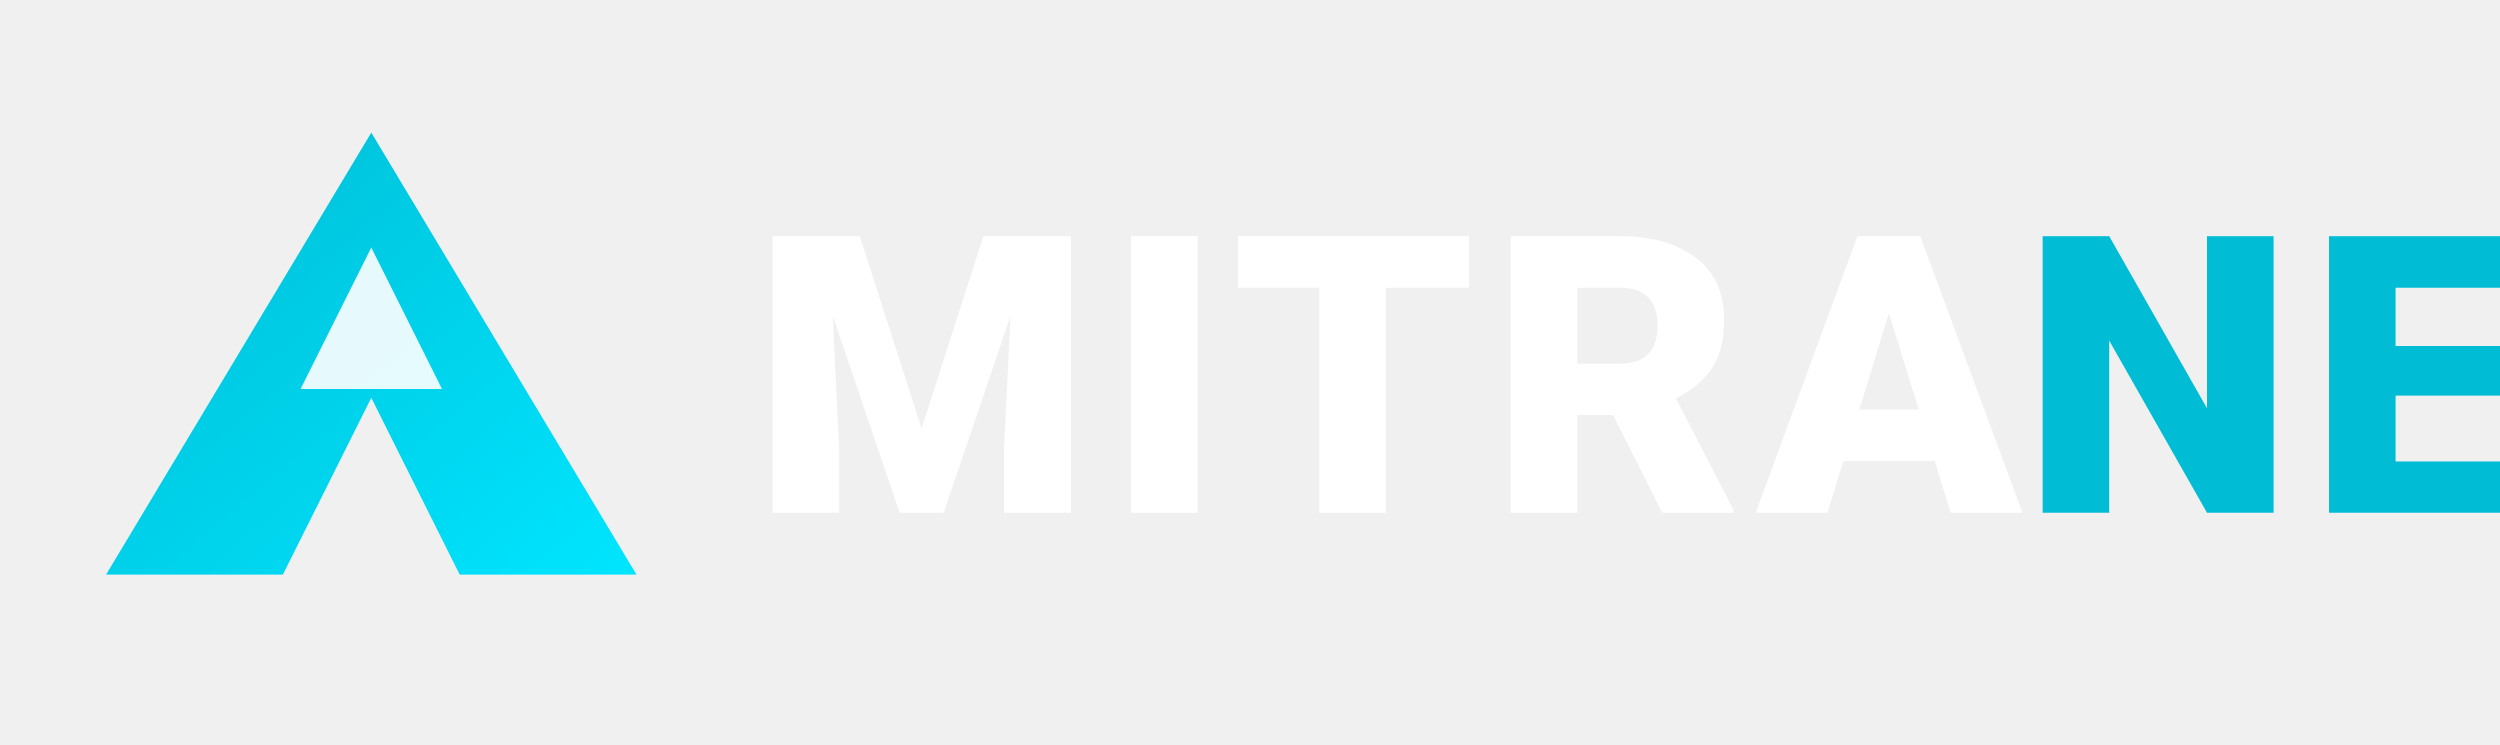
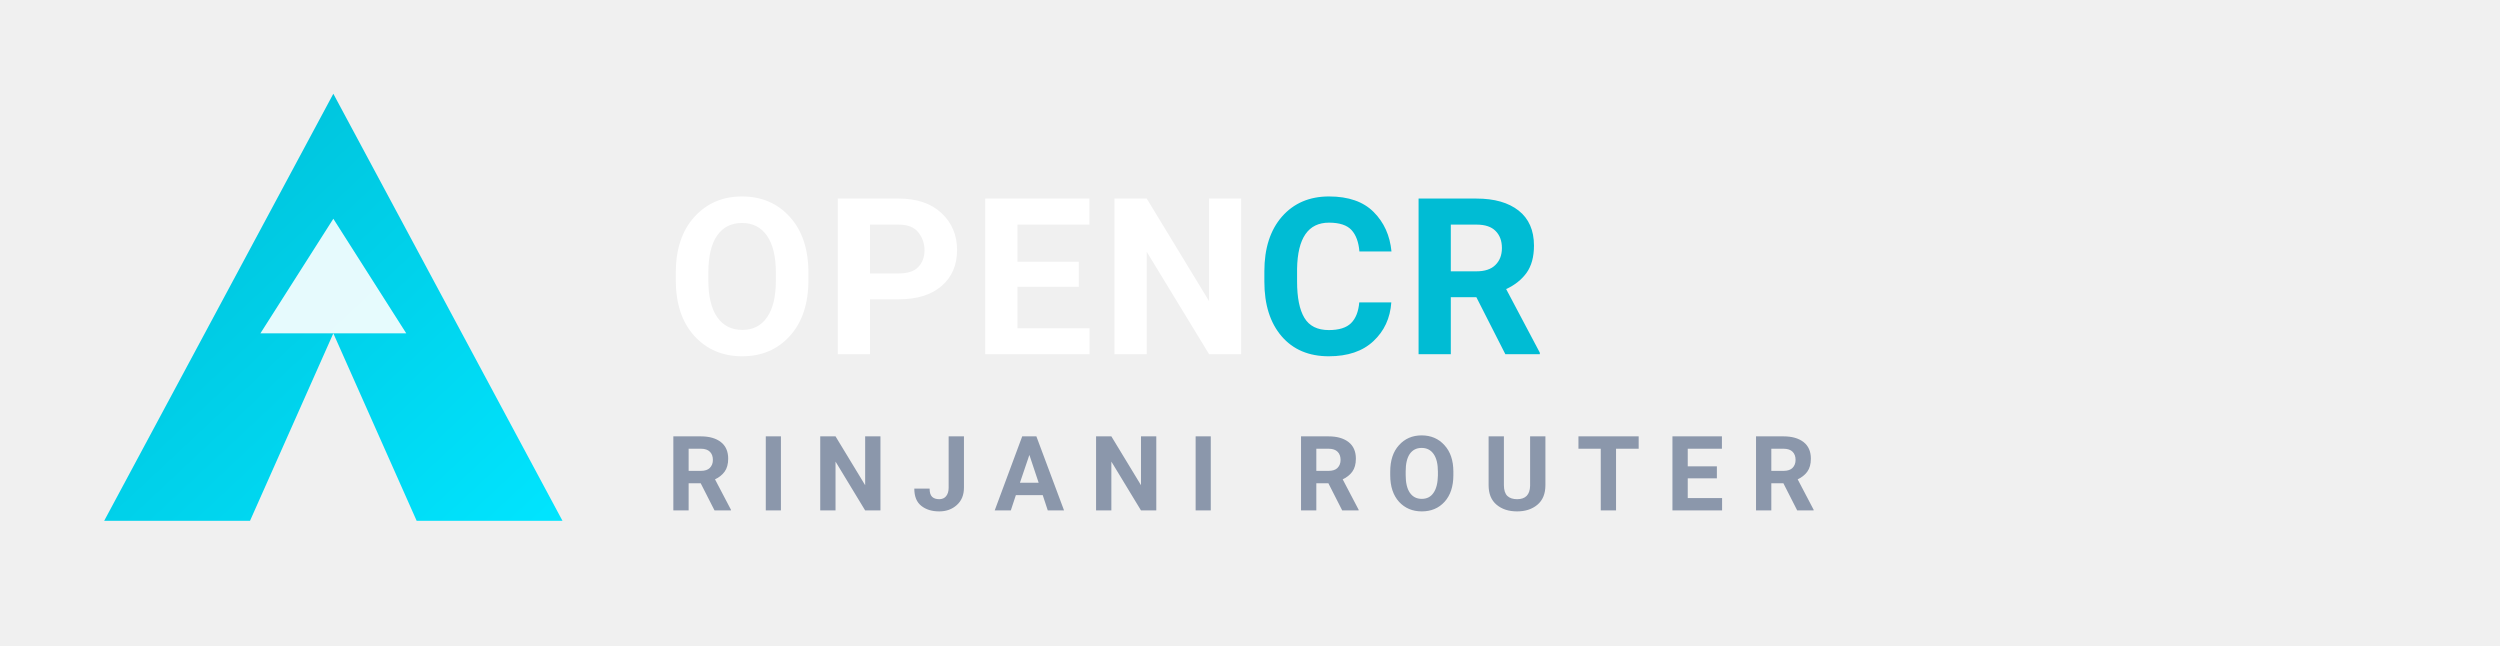
- <svg id="logo" role="img" aria-labelledby="mitranet-logo" x="0px" y="0px" viewBox="0 0 282.8 84.2">
+ <svg xmlns="http://www.w3.org/2000/svg" id="logo" role="img" aria-labelledby="opencr-logo" viewBox="0 0 240 62">
  <defs>
    <linearGradient id="rinjaniGrad" x1="0%" y1="0%" x2="100%" y2="100%">
      <stop offset="0%" stop-color="#00bcd4" />
      <stop offset="100%" stop-color="#00e5ff" />
    </linearGradient>
  </defs>
-   <polygon points="12,65 42,15 72,65 52,65 42,45 32,65" fill="url(#rinjaniGrad)" />
-   <polygon points="42,28 50,44 34,44" fill="#ffffff" opacity="0.9" />
-   <text x="85" y="58" font-family="'Roboto', 'Helvetica Neue', Helvetica, Arial, sans-serif" font-weight="900" font-size="44" fill="#ffffff" letter-spacing="1.5">MITRA<tspan fill="#00bcd4">NET</tspan>
+   <polygon points="10,50 32,9 54,50 40,50 32,32 24,50" fill="url(#rinjaniGrad)" />
+   <polygon points="32,21 39,32 25,32" fill="#ffffff" opacity="0.9" />
+   <text x="64" y="34" font-family="'Segoe UI', Roboto, Helvetica, Arial, sans-serif" font-weight="700" font-size="21" fill="#ffffff" letter-spacing="0.6">OPEN<tspan fill="#00bcd4">CR</tspan>
  </text>
+   <text x="64" y="49" font-family="'Segoe UI', Roboto, Helvetica, Arial, sans-serif" font-weight="600" font-size="10" fill="#8b97ab" letter-spacing="2.4">RINJANI ROUTER</text>
</svg>
